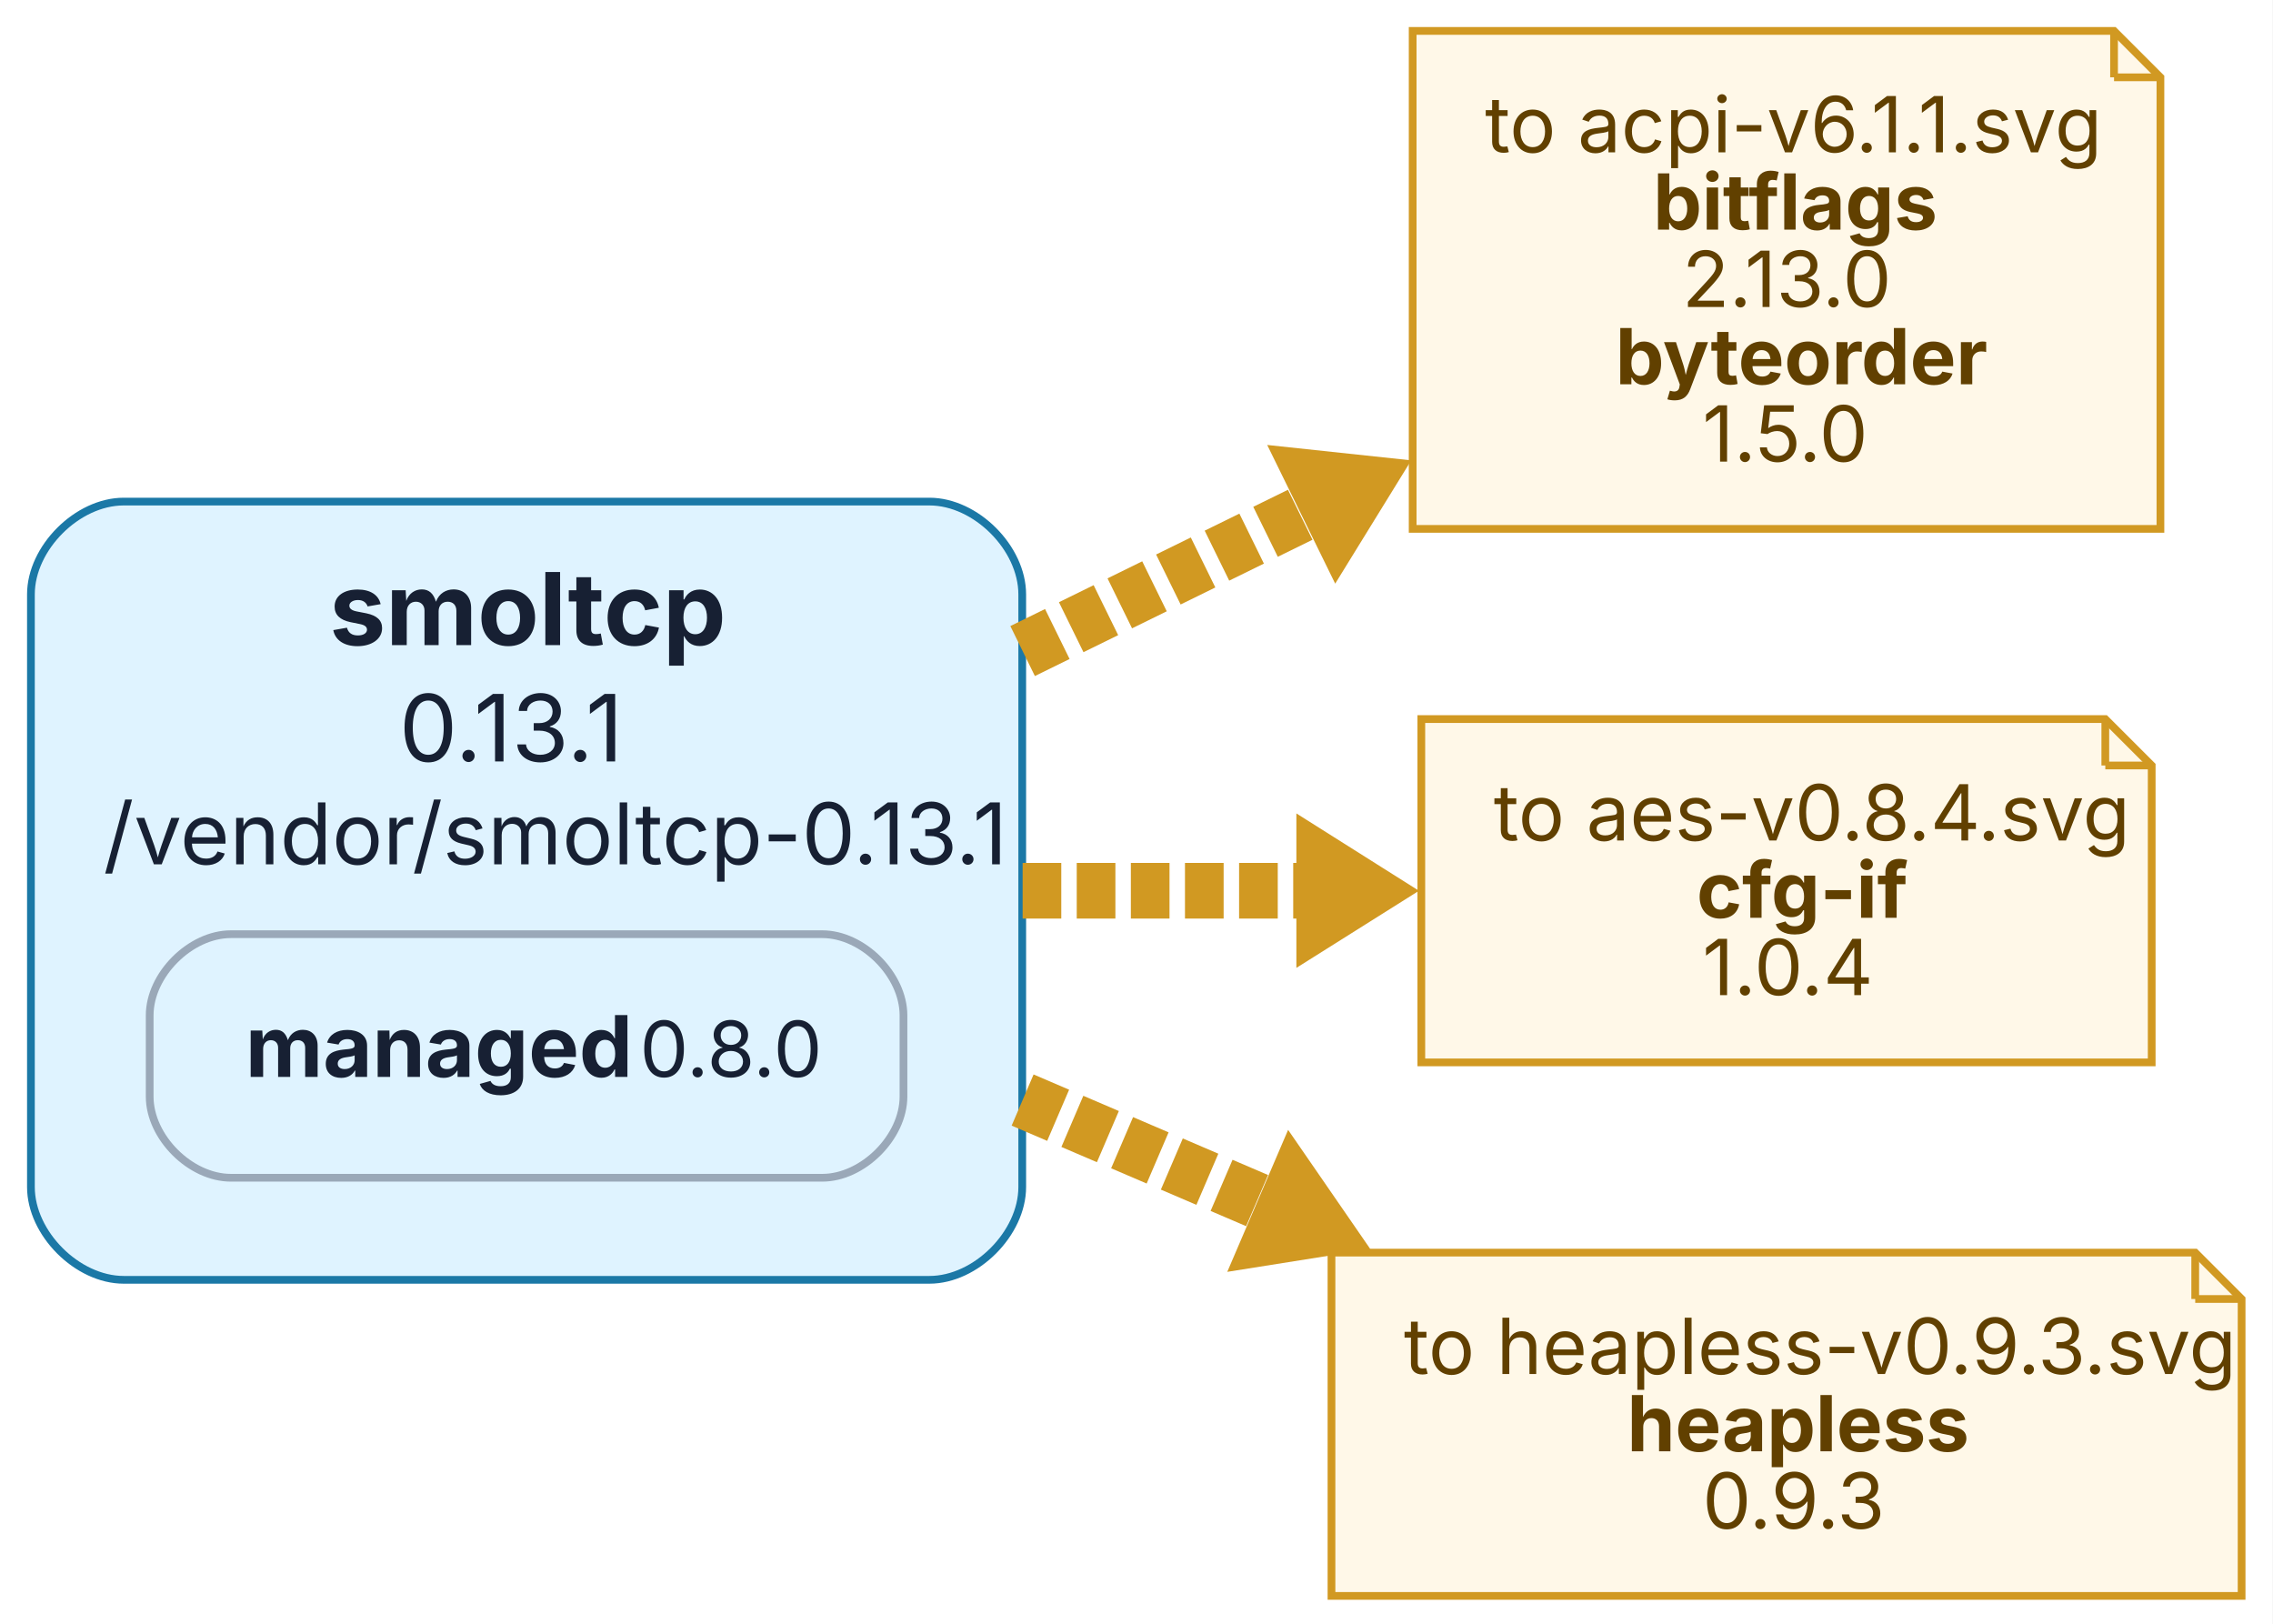
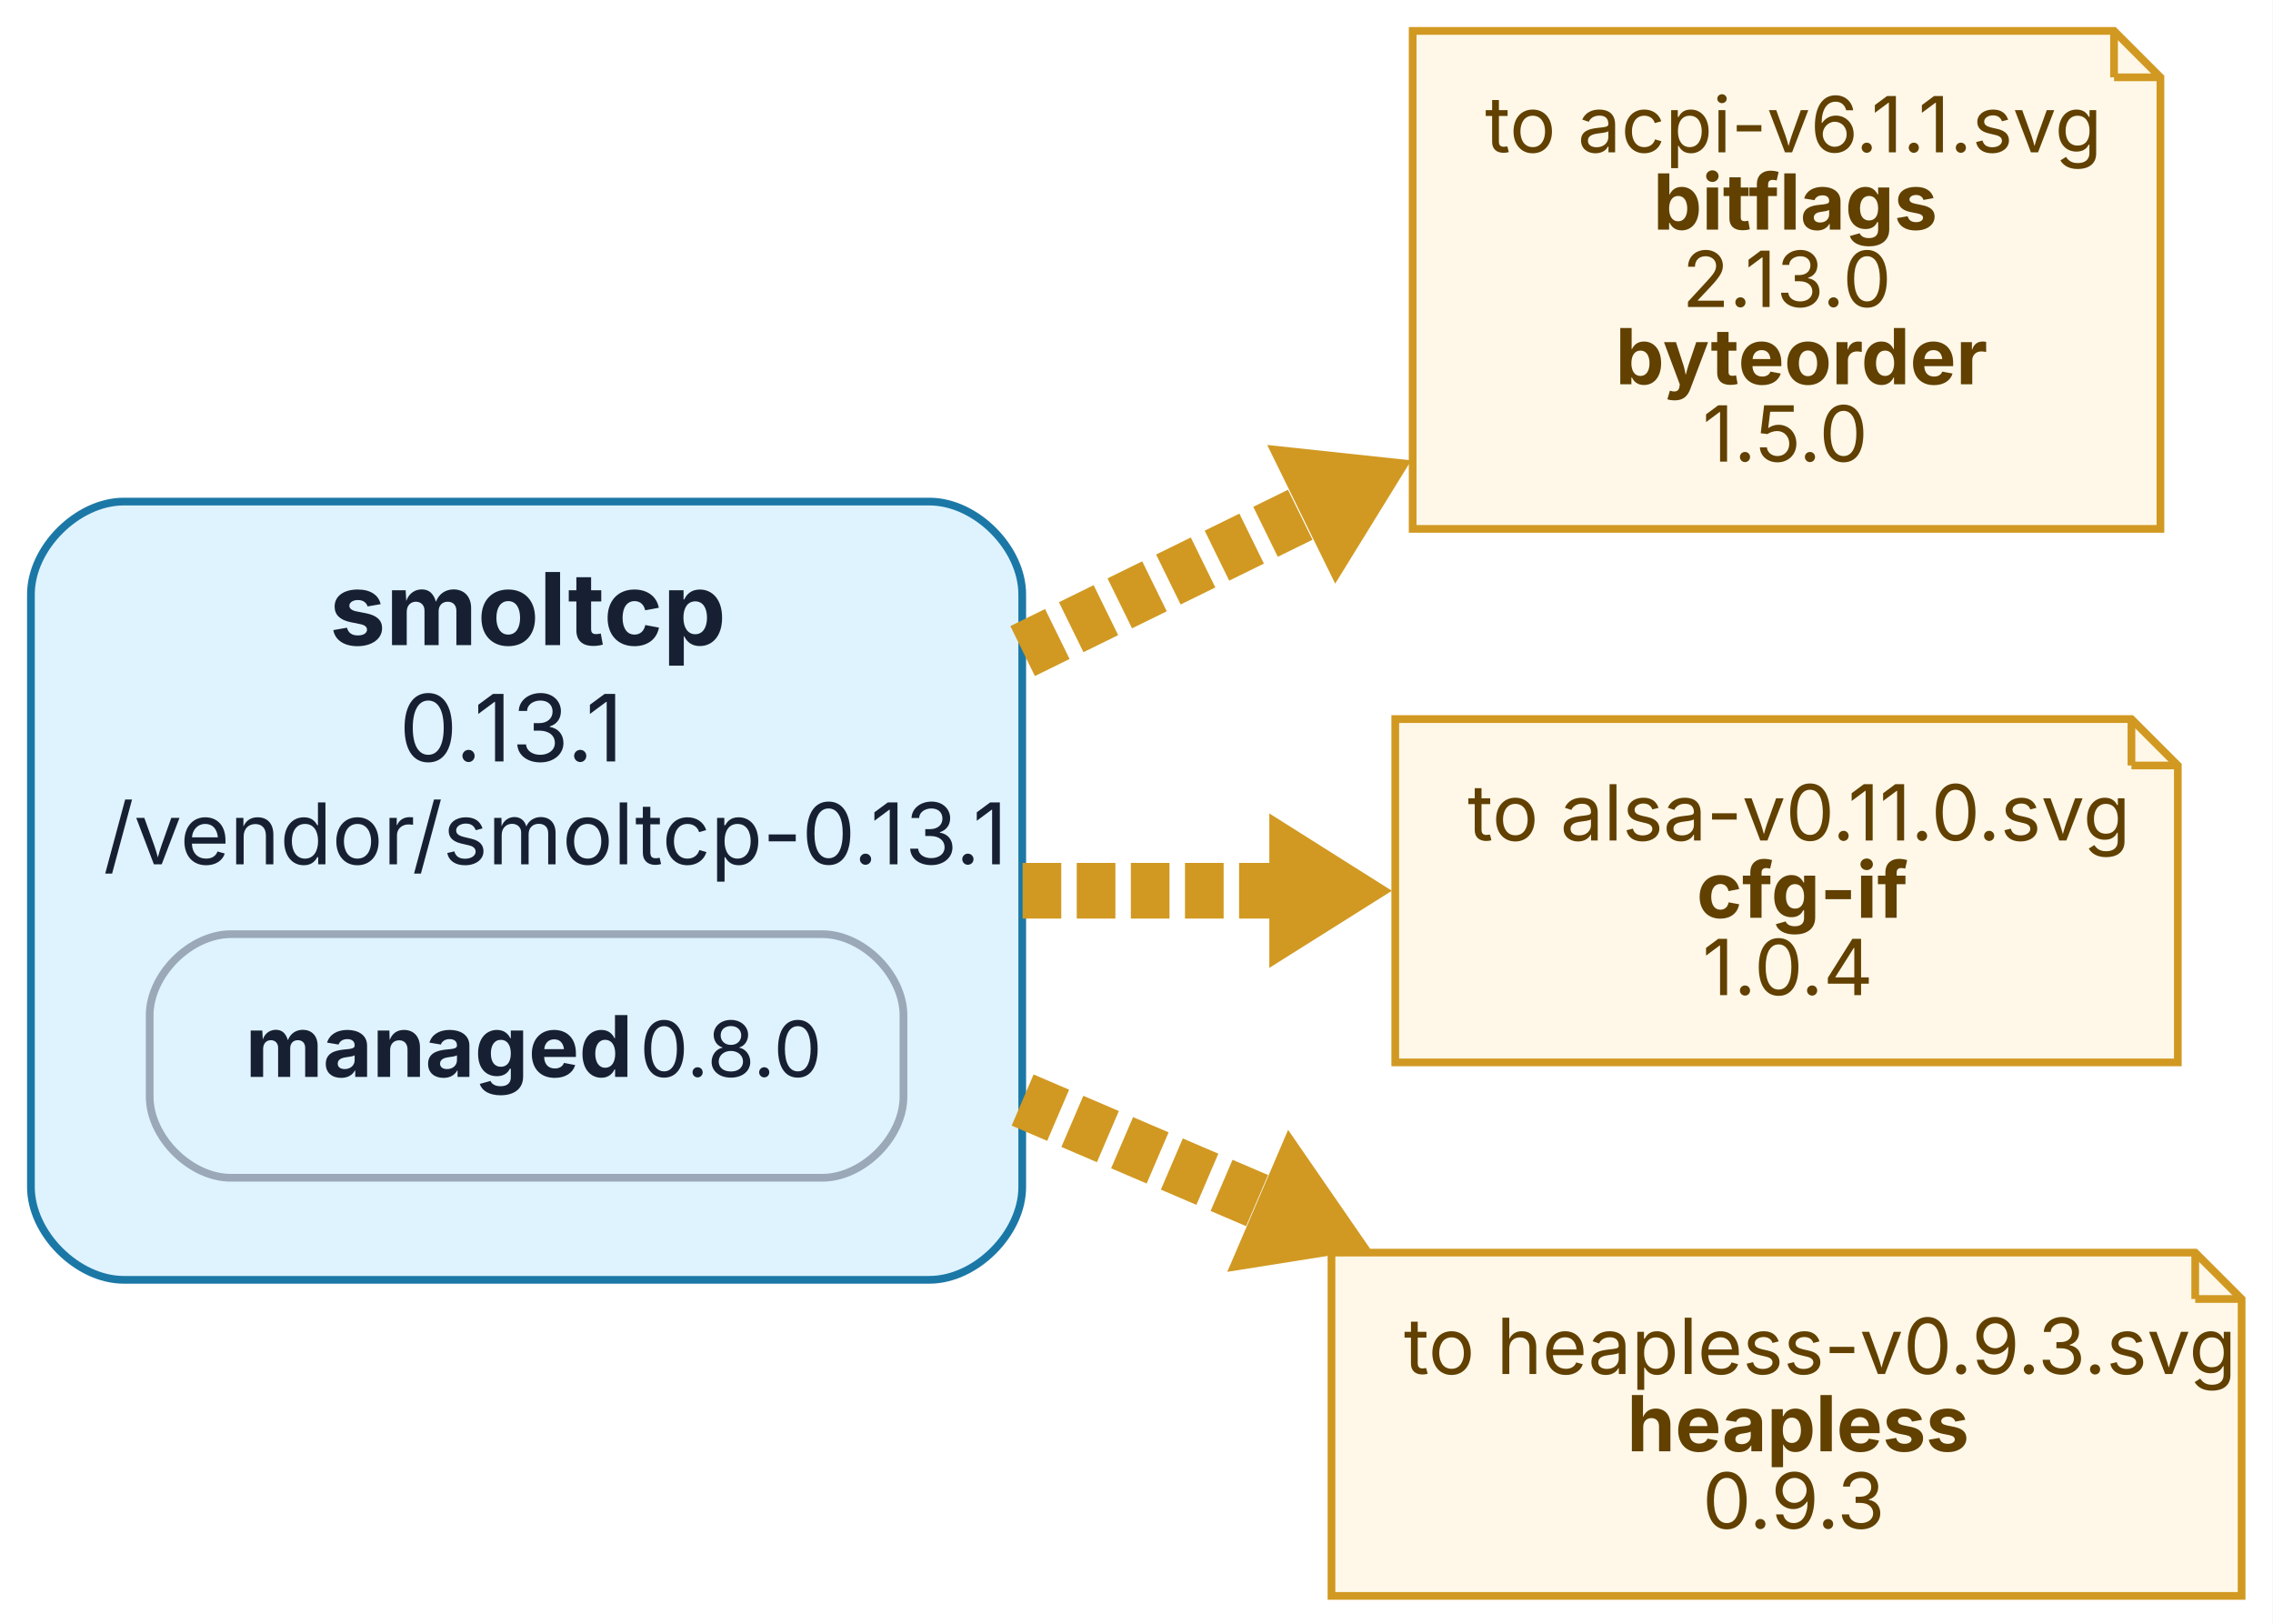
<svg xmlns="http://www.w3.org/2000/svg" width="294pt" height="210pt" viewBox="0.00 0.00 294.00 210.00">
  <g id="graph0" class="graph" transform="scale(1 1) rotate(0) translate(4 206.4)">
    <polygon fill="white" stroke="none" points="-4,4 -4,-206.4 289.94,-206.4 289.94,4 -4,4" />
    <g id="node1" class="node">
      <path fill="#dff3ff" stroke="#1b78a6" d="M116.22,-141.53C116.22,-141.53 12,-141.53 12,-141.53 6,-141.53 0,-135.53 0,-129.53 0,-129.53 0,-52.88 0,-52.88 0,-46.88 6,-40.88 12,-40.88 12,-40.88 116.22,-40.88 116.22,-40.88 122.22,-40.88 128.22,-46.88 128.22,-52.88 128.22,-52.88 128.22,-129.53 128.22,-129.53 128.22,-135.53 122.22,-141.53 116.22,-141.53" />
      <text xml:space="preserve" text-anchor="start" x="38.61" y="-122.97" font-family="Inter,Arial" font-weight="bold" font-size="13.00" fill="#172033">smoltcp</text>
      <text xml:space="preserve" text-anchor="start" x="47.61" y="-107.92" font-family="Inter,Arial" font-size="12.00" fill="#172033">0.13.1</text>
      <text xml:space="preserve" text-anchor="start" x="9.36" y="-94.62" font-family="Inter,Arial" font-size="11.00" fill="#172033">/vendor/smoltcp-0.13.1</text>
      <text xml:space="preserve" text-anchor="start" x="27.74" y="-67.12" font-family="Inter,Arial" font-weight="bold" font-size="11.00" fill="#172033">managed</text>
      <text xml:space="preserve" text-anchor="start" x="75.74" y="-67.12" font-family="Inter,Arial" font-size="10.00" fill="#172033"> </text>
      <text xml:space="preserve" text-anchor="start" x="78.74" y="-67.12" font-family="Inter,Arial" font-size="10.00" fill="#172033">0.8.0</text>
      <path fill="none" stroke="#9aa8b8" d="M25.86,-54.08C25.86,-54.08 102.36,-54.08 102.36,-54.08 107.61,-54.08 112.86,-59.33 112.86,-64.58 112.86,-64.58 112.86,-75.08 112.86,-75.08 112.86,-80.33 107.61,-85.58 102.36,-85.58 102.36,-85.58 25.86,-85.58 25.86,-85.58 20.61,-85.58 15.36,-80.33 15.36,-75.08 15.36,-75.08 15.36,-64.58 15.36,-64.58 15.36,-59.33 20.61,-54.08 25.86,-54.08" />
    </g>
    <g id="node2" class="node">
      <polygon fill="#fff8e8" stroke="#d19922" points="269.44,-202.4 178.72,-202.4 178.72,-138 275.44,-138 275.44,-196.4 269.44,-202.4" />
      <polyline fill="none" stroke="#d19922" points="269.44,-202.4 269.44,-196.4" />
      <polyline fill="none" stroke="#d19922" points="275.44,-196.4 269.44,-196.4" />
      <text xml:space="preserve" text-anchor="start" x="188.08" y="-186.7" font-family="Inter,Arial" font-size="10.00" fill="#614000">to acpi-v6.1.1.svg</text>
      <text xml:space="preserve" text-anchor="start" x="209.83" y="-176.7" font-family="Inter,Arial" font-weight="bold" font-size="10.00" fill="#614000">bitflags</text>
      <text xml:space="preserve" text-anchor="start" x="213.58" y="-166.7" font-family="Inter,Arial" font-size="10.00" fill="#614000">2.13.0</text>
      <text xml:space="preserve" text-anchor="start" x="204.95" y="-156.7" font-family="Inter,Arial" font-weight="bold" font-size="10.00" fill="#614000">byteorder</text>
      <text xml:space="preserve" text-anchor="start" x="216.2" y="-146.7" font-family="Inter,Arial" font-size="10.00" fill="#614000">1.5.0</text>
    </g>
    <g id="edge1" class="edge">
      <path fill="none" stroke="#d19922" stroke-width="7.2" stroke-dasharray="5,2" d="M128.27,-122.2C141.21,-128.55 154.78,-135.21 167.55,-141.48" />
      <polygon fill="#d19922" stroke="#d19922" stroke-width="7.2" points="166.01,-144.58 172.47,-143.89 169.06,-138.36 166.01,-144.58" />
    </g>
    <g id="node3" class="node">
-       <polygon fill="#fff8e8" stroke="#d19922" points="268.31,-113.4 179.84,-113.4 179.84,-69 274.31,-69 274.31,-107.4 268.31,-113.4" />
-       <polyline fill="none" stroke="#d19922" points="268.31,-113.4 268.31,-107.4" />
-       <polyline fill="none" stroke="#d19922" points="274.31,-107.4 268.31,-107.4" />
-       <text xml:space="preserve" text-anchor="start" x="189.2" y="-97.7" font-family="Inter,Arial" font-size="10.00" fill="#614000">to aes-v0.8.4.svg</text>
+       <polygon fill="#fff8e8" stroke="#d19922" points="271.69,-113.4 176.47,-113.4 176.47,-69 277.69,-69 277.69,-107.4 271.69,-113.4" />
+       <polyline fill="none" stroke="#d19922" points="271.69,-113.4 271.69,-107.4" />
+       <polyline fill="none" stroke="#d19922" points="277.69,-107.4 271.69,-107.4" />
+       <text xml:space="preserve" text-anchor="start" x="185.83" y="-97.7" font-family="Inter,Arial" font-size="10.00" fill="#614000">to alsa-v0.11.0.svg</text>
      <text xml:space="preserve" text-anchor="start" x="215.45" y="-87.7" font-family="Inter,Arial" font-weight="bold" font-size="10.00" fill="#614000">cfg-if</text>
      <text xml:space="preserve" text-anchor="start" x="216.2" y="-77.7" font-family="Inter,Arial" font-size="10.00" fill="#614000">1.0.4</text>
    </g>
    <g id="edge2" class="edge">
-       <path fill="none" stroke="#d19922" stroke-width="7.2" stroke-dasharray="5,2" d="M128.27,-91.2C141.22,-91.2 154.79,-91.2 167.57,-91.2" />
-       <polygon fill="#d19922" stroke="#d19922" stroke-width="7.2" points="167.28,-94.67 172.78,-91.2 167.28,-87.74 167.28,-94.67" />
+       <path fill="none" stroke="#d19922" stroke-width="7.2" stroke-dasharray="5,2" d="M128.27,-91.2C140.03,-91.2 152.32,-91.2 164.05,-91.2" />
+       <polygon fill="#d19922" stroke="#d19922" stroke-width="7.2" points="163.78,-94.67 169.28,-91.2 163.78,-87.74 163.78,-94.67" />
    </g>
    <g id="node4" class="node">
      <polygon fill="#fff8e8" stroke="#d19922" points="279.94,-44.4 168.22,-44.4 168.22,0 285.94,0 285.94,-38.4 279.94,-44.4" />
      <polyline fill="none" stroke="#d19922" points="279.94,-44.4 279.94,-38.4" />
      <polyline fill="none" stroke="#d19922" points="285.94,-38.4 279.94,-38.4" />
      <text xml:space="preserve" text-anchor="start" x="177.58" y="-28.7" font-family="Inter,Arial" font-size="10.00" fill="#614000">to heapless-v0.9.3.svg</text>
      <text xml:space="preserve" text-anchor="start" x="206.45" y="-18.7" font-family="Inter,Arial" font-weight="bold" font-size="10.00" fill="#614000">heapless</text>
      <text xml:space="preserve" text-anchor="start" x="216.2" y="-8.7" font-family="Inter,Arial" font-size="10.00" fill="#614000">0.9.3</text>
    </g>
    <g id="edge3" class="edge">
      <path fill="none" stroke="#d19922" stroke-width="7.2" stroke-dasharray="5,2" d="M128.27,-64.13C139.43,-59.34 151.06,-54.36 162.25,-49.56" />
      <polygon fill="#d19922" stroke="#d19922" stroke-width="7.2" points="163.35,-52.86 167.04,-47.51 160.62,-46.49 163.35,-52.86" />
    </g>
  </g>
</svg>
